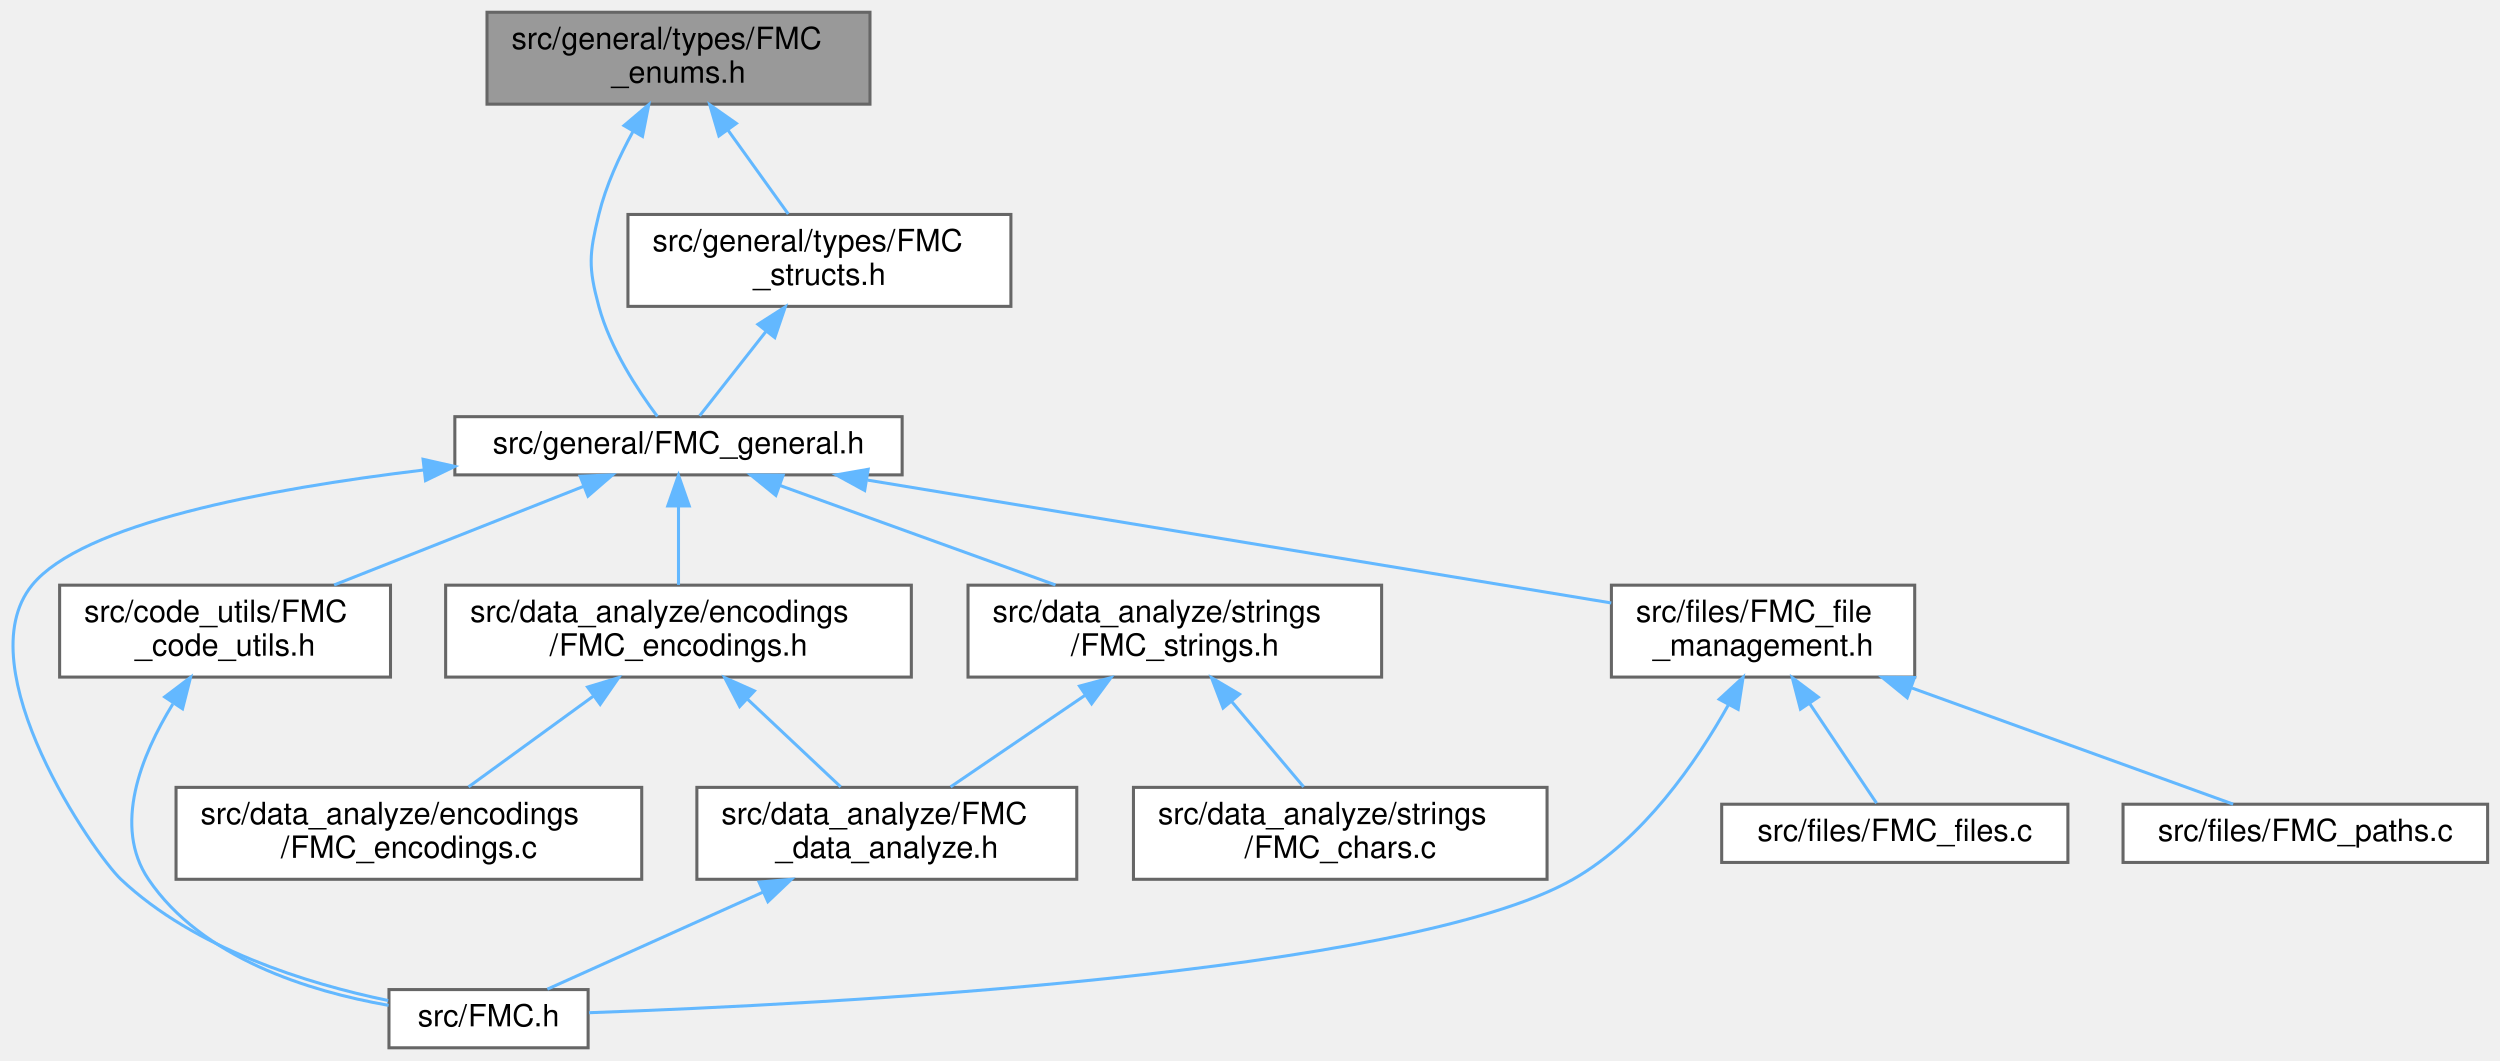
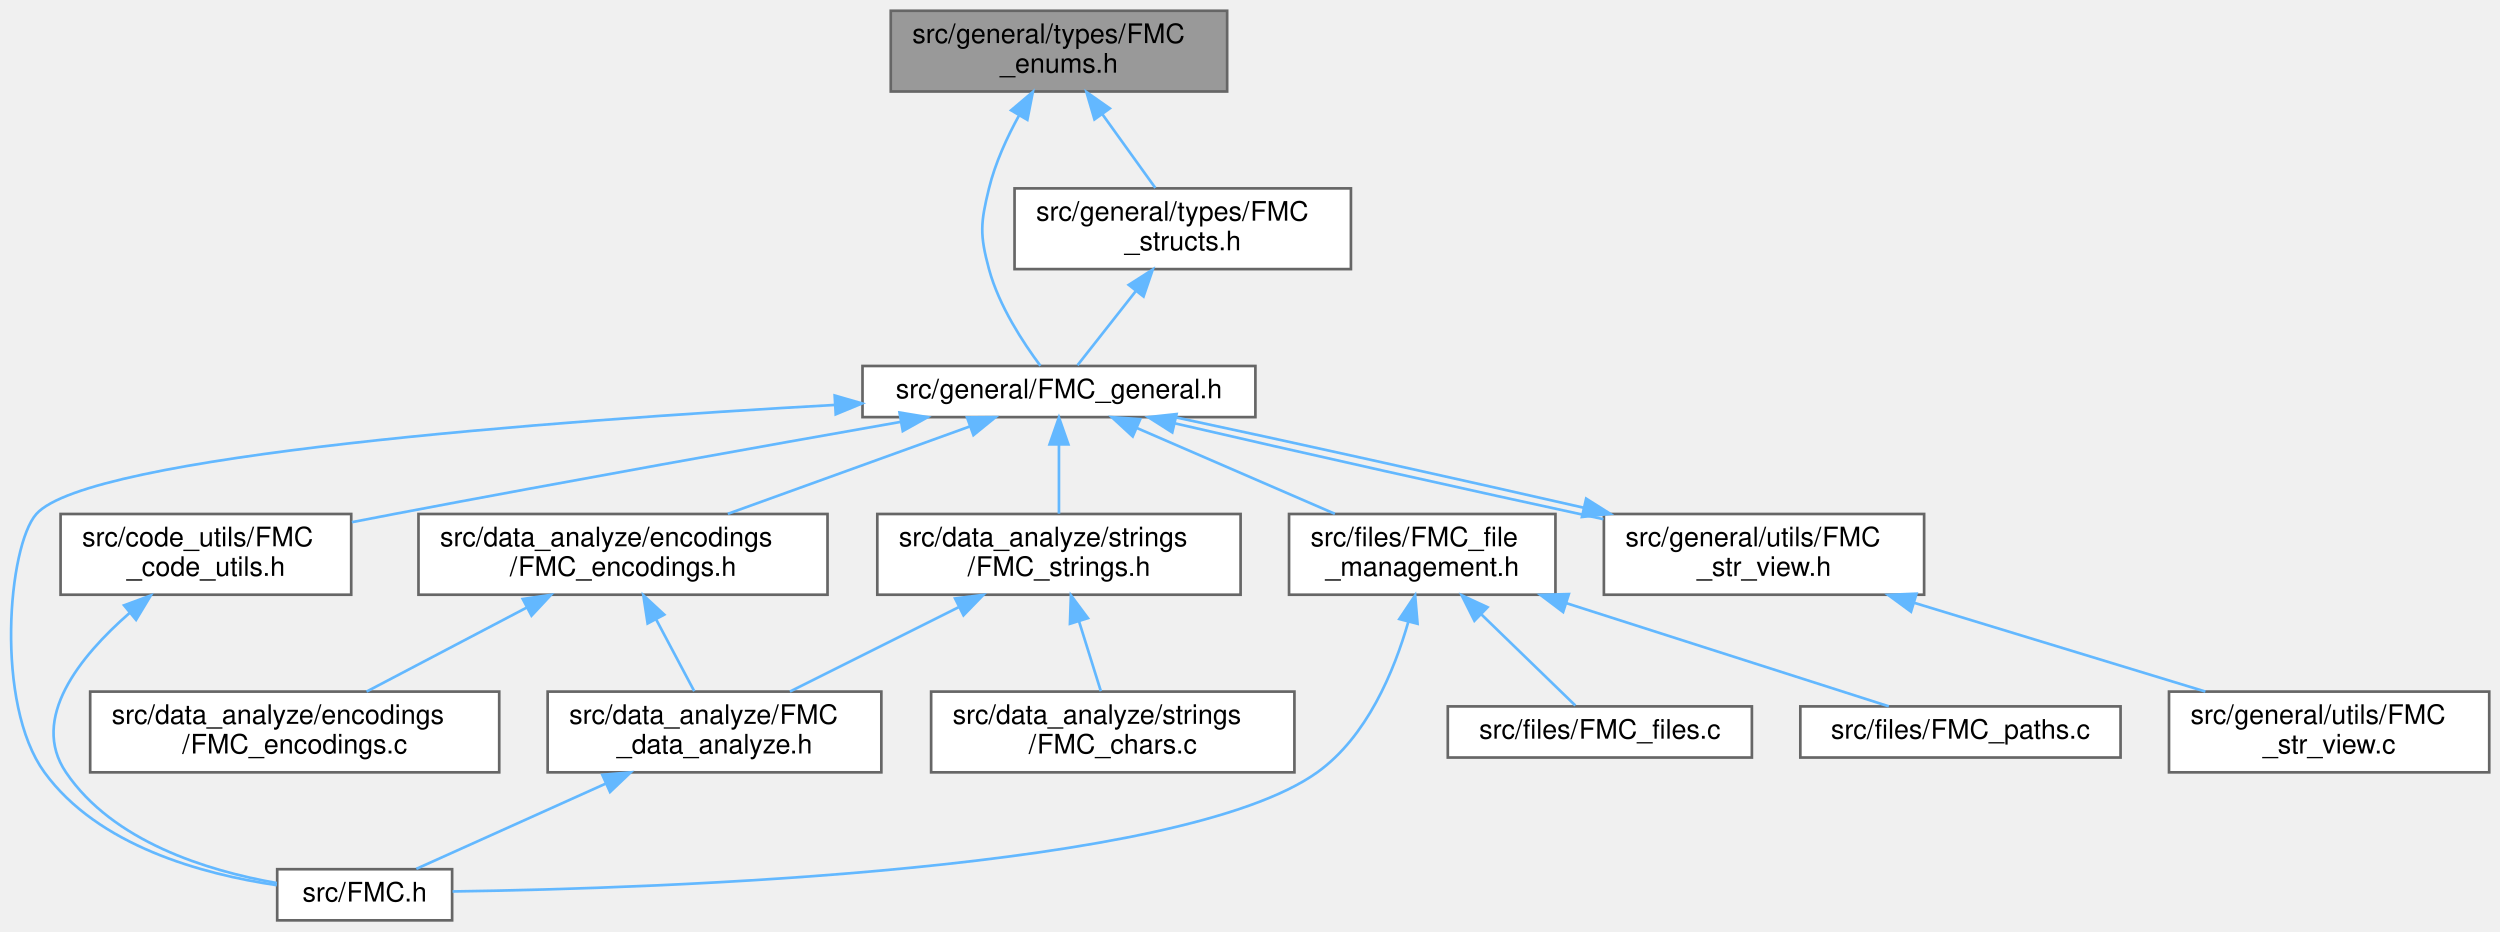
- <svg xmlns="http://www.w3.org/2000/svg" xmlns:xlink="http://www.w3.org/1999/xlink" width="816pt" height="346pt" viewBox="0.00 0.00 815.92 346.00">
+ <svg xmlns="http://www.w3.org/2000/svg" xmlns:xlink="http://www.w3.org/1999/xlink" width="929pt" height="346pt" viewBox="0.00 0.00 929.01 346.00">
  <g id="graph0" class="graph" transform="scale(1 1) rotate(0) translate(4 342)">
    <g id="node1" class="node">
      <g id="a_node1">
        <a xlink:title=" ">
-           <polygon fill="#999999" stroke="#666666" points="279.92,-338 154.92,-338 154.92,-308 279.92,-308 279.92,-338" />
-           <text text-anchor="start" x="162.92" y="-326" font-family="Helvetica,sans-Serif" font-size="10.00">src/general/types/FMC</text>
-           <text text-anchor="middle" x="217.42" y="-315" font-family="Helvetica,sans-Serif" font-size="10.00">_enums.h</text>
+           <polygon fill="#999999" stroke="#666666" points="452.01,-338 327.01,-338 327.01,-308 452.01,-308 452.01,-338" />
+           <text text-anchor="start" x="335.01" y="-326" font-family="Helvetica,sans-Serif" font-size="10.00">src/general/types/FMC</text>
+           <text text-anchor="middle" x="389.51" y="-315" font-family="Helvetica,sans-Serif" font-size="10.00">_enums.h</text>
        </a>
      </g>
    </g>
    <g id="node2" class="node">
      <g id="a_node2">
        <a xlink:href="../../d9/de1/FMC__general_8h.html" target="_top" xlink:title=" ">
-           <polygon fill="white" stroke="#666666" points="290.42,-206 144.42,-206 144.42,-187 290.42,-187 290.42,-206" />
-           <text text-anchor="middle" x="217.42" y="-194" font-family="Helvetica,sans-Serif" font-size="10.00">src/general/FMC_general.h</text>
+           <polygon fill="white" stroke="#666666" points="462.51,-206 316.51,-206 316.51,-187 462.51,-187 462.51,-206" />
+           <text text-anchor="middle" x="389.51" y="-194" font-family="Helvetica,sans-Serif" font-size="10.00">src/general/FMC_general.h</text>
        </a>
      </g>
    </g>
    <g id="edge1" class="edge">
-       <path fill="none" stroke="#63b8ff" d="M202.64,-299.22C198.11,-290.98 193.71,-281.39 191.42,-272 188.25,-259.05 187.93,-254.87 191.42,-242 195.11,-228.35 204.15,-214.6 210.53,-206.07" />
-       <polygon fill="#63b8ff" stroke="#63b8ff" points="199.64,-301.01 207.72,-307.86 205.67,-297.47 199.64,-301.01" />
-     </g>
-     <g id="node13" class="node">
-       <g id="a_node13">
+       <path fill="none" stroke="#63b8ff" d="M374.74,-299.22C370.2,-290.98 365.81,-281.39 363.51,-272 360.34,-259.05 360.03,-254.87 363.51,-242 367.2,-228.35 376.24,-214.6 382.62,-206.07" />
+       <polygon fill="#63b8ff" stroke="#63b8ff" points="371.73,-301.01 379.81,-307.86 377.77,-297.47 371.73,-301.01" />
+     </g>
+     <g id="node15" class="node">
+       <g id="a_node15">
        <a xlink:href="../../d5/de5/FMC__structs_8h.html" target="_top" xlink:title=" ">
-           <polygon fill="white" stroke="#666666" points="325.92,-272 200.92,-272 200.92,-242 325.92,-242 325.92,-272" />
-           <text text-anchor="start" x="208.92" y="-260" font-family="Helvetica,sans-Serif" font-size="10.00">src/general/types/FMC</text>
-           <text text-anchor="middle" x="263.42" y="-249" font-family="Helvetica,sans-Serif" font-size="10.00">_structs.h</text>
-         </a>
-       </g>
-     </g>
-     <g id="edge16" class="edge">
-       <path fill="none" stroke="#63b8ff" d="M233.57,-299.53C240.11,-290.43 247.47,-280.19 253.24,-272.16" />
-       <polygon fill="#63b8ff" stroke="#63b8ff" points="230.62,-297.63 227.63,-307.8 236.3,-301.72 230.62,-297.63" />
+           <polygon fill="white" stroke="#666666" points="498.01,-272 373.01,-272 373.01,-242 498.01,-242 498.01,-272" />
+           <text text-anchor="start" x="381.01" y="-260" font-family="Helvetica,sans-Serif" font-size="10.00">src/general/types/FMC</text>
+           <text text-anchor="middle" x="435.51" y="-249" font-family="Helvetica,sans-Serif" font-size="10.00">_structs.h</text>
+         </a>
+       </g>
+     </g>
+     <g id="edge19" class="edge">
+       <path fill="none" stroke="#63b8ff" d="M405.66,-299.53C412.2,-290.43 419.56,-280.19 425.33,-272.16" />
+       <polygon fill="#63b8ff" stroke="#63b8ff" points="402.71,-297.63 399.72,-307.8 408.4,-301.72 402.71,-297.63" />
    </g>
    <g id="node3" class="node">
      <g id="a_node3">
        <a xlink:href="../../de/d47/FMC_8h.html" target="_top" xlink:title=" ">
-           <polygon fill="white" stroke="#666666" points="187.92,-19 122.92,-19 122.92,0 187.92,0 187.92,-19" />
-           <text text-anchor="middle" x="155.42" y="-7" font-family="Helvetica,sans-Serif" font-size="10.00">src/FMC.h</text>
+           <polygon fill="white" stroke="#666666" points="164.01,-19 99.01,-19 99.01,0 164.01,0 164.01,-19" />
+           <text text-anchor="middle" x="131.51" y="-7" font-family="Helvetica,sans-Serif" font-size="10.00">src/FMC.h</text>
        </a>
      </g>
    </g>
    <g id="edge2" class="edge">
-       <path fill="none" stroke="#63b8ff" d="M134.15,-188.58C82.37,-182.36 22.64,-171 6.42,-151 -15.47,-124.02 26.86,-63.07 35.42,-55 59.51,-32.29 96.21,-20.94 122.68,-15.42" />
-       <polygon fill="#63b8ff" stroke="#63b8ff" points="134.05,-192.09 144.39,-189.76 134.85,-185.14 134.05,-192.09" />
+       <path fill="none" stroke="#63b8ff" d="M306.32,-191.53C200.45,-185.62 28.89,-172.78 9.51,-151 -0.99,-139.2 -6.01,-80.45 12.51,-55 32.37,-27.72 71,-17.15 98.86,-13.06" />
+       <polygon fill="#63b8ff" stroke="#63b8ff" points="306.17,-195.03 316.35,-192.08 306.56,-188.04 306.17,-195.03" />
    </g>
    <g id="node4" class="node">
      <g id="a_node4">
        <a xlink:href="../../db/d26/FMC__code__utils_8h.html" target="_top" xlink:title=" ">
-           <polygon fill="white" stroke="#666666" points="123.42,-151 15.42,-151 15.42,-121 123.42,-121 123.42,-151" />
-           <text text-anchor="start" x="23.42" y="-139" font-family="Helvetica,sans-Serif" font-size="10.00">src/code_utils/FMC</text>
-           <text text-anchor="middle" x="69.42" y="-128" font-family="Helvetica,sans-Serif" font-size="10.00">_code_utils.h</text>
+           <polygon fill="white" stroke="#666666" points="126.51,-151 18.51,-151 18.51,-121 126.51,-121 126.51,-151" />
+           <text text-anchor="start" x="26.51" y="-139" font-family="Helvetica,sans-Serif" font-size="10.00">src/code_utils/FMC</text>
+           <text text-anchor="middle" x="72.51" y="-128" font-family="Helvetica,sans-Serif" font-size="10.00">_code_utils.h</text>
        </a>
      </g>
    </g>
    <g id="edge3" class="edge">
-       <path fill="none" stroke="#63b8ff" d="M186.32,-183.21C162.56,-173.82 129.8,-160.87 105,-151.06" />
-       <polygon fill="#63b8ff" stroke="#63b8ff" points="185.31,-186.57 195.9,-186.99 187.88,-180.06 185.31,-186.57" />
+       <path fill="none" stroke="#63b8ff" d="M330.72,-185.23C280.64,-176.41 206.78,-163.22 142.51,-151 137.4,-150.03 132.08,-149 126.76,-147.96" />
+       <polygon fill="#63b8ff" stroke="#63b8ff" points="330.26,-188.71 340.72,-186.99 331.48,-181.81 330.26,-188.71" />
    </g>
    <g id="node5" class="node">
      <g id="a_node5">
        <a xlink:href="../../db/d30/FMC__encodings_8h.html" target="_top" xlink:title=" ">
-           <polygon fill="white" stroke="#666666" points="293.42,-151 141.42,-151 141.42,-121 293.42,-121 293.42,-151" />
-           <text text-anchor="start" x="149.42" y="-139" font-family="Helvetica,sans-Serif" font-size="10.00">src/data_analyze/encodings</text>
-           <text text-anchor="middle" x="217.42" y="-128" font-family="Helvetica,sans-Serif" font-size="10.00">/FMC_encodings.h</text>
+           <polygon fill="white" stroke="#666666" points="303.51,-151 151.51,-151 151.51,-121 303.51,-121 303.51,-151" />
+           <text text-anchor="start" x="159.51" y="-139" font-family="Helvetica,sans-Serif" font-size="10.00">src/data_analyze/encodings</text>
+           <text text-anchor="middle" x="227.51" y="-128" font-family="Helvetica,sans-Serif" font-size="10.00">/FMC_encodings.h</text>
        </a>
      </g>
    </g>
    <g id="edge5" class="edge">
-       <path fill="none" stroke="#63b8ff" d="M217.42,-176.65C217.42,-168.36 217.42,-158.78 217.42,-151.11" />
-       <polygon fill="#63b8ff" stroke="#63b8ff" points="213.92,-176.87 217.42,-186.87 220.92,-176.87 213.92,-176.87" />
+       <path fill="none" stroke="#63b8ff" d="M356.51,-183.58C330.43,-174.16 293.97,-161 266.46,-151.06" />
+       <polygon fill="#63b8ff" stroke="#63b8ff" points="355.36,-186.89 365.95,-186.99 357.74,-180.31 355.36,-186.89" />
    </g>
    <g id="node8" class="node">
      <g id="a_node8">
        <a xlink:href="../../d9/db5/FMC__strings_8h.html" target="_top" xlink:title=" ">
-           <polygon fill="white" stroke="#666666" points="446.92,-151 311.92,-151 311.92,-121 446.92,-121 446.92,-151" />
-           <text text-anchor="start" x="319.92" y="-139" font-family="Helvetica,sans-Serif" font-size="10.00">src/data_analyze/strings</text>
-           <text text-anchor="middle" x="379.42" y="-128" font-family="Helvetica,sans-Serif" font-size="10.00">/FMC_strings.h</text>
+           <polygon fill="white" stroke="#666666" points="457.01,-151 322.01,-151 322.01,-121 457.01,-121 457.01,-151" />
+           <text text-anchor="start" x="330.01" y="-139" font-family="Helvetica,sans-Serif" font-size="10.00">src/data_analyze/strings</text>
+           <text text-anchor="middle" x="389.51" y="-128" font-family="Helvetica,sans-Serif" font-size="10.00">/FMC_strings.h</text>
        </a>
      </g>
    </g>
    <g id="edge9" class="edge">
-       <path fill="none" stroke="#63b8ff" d="M250.42,-183.58C276.5,-174.16 312.96,-161 340.47,-151.06" />
-       <polygon fill="#63b8ff" stroke="#63b8ff" points="249.19,-180.31 240.97,-186.99 251.57,-186.89 249.19,-180.31" />
+       <path fill="none" stroke="#63b8ff" d="M389.51,-176.65C389.51,-168.36 389.51,-158.78 389.51,-151.11" />
+       <polygon fill="#63b8ff" stroke="#63b8ff" points="386.01,-176.87 389.51,-186.87 393.01,-176.87 386.01,-176.87" />
    </g>
    <g id="node10" class="node">
      <g id="a_node10">
        <a xlink:href="../../d2/deb/FMC__file__management_8h.html" target="_top" xlink:title=" ">
-           <polygon fill="white" stroke="#666666" points="620.92,-151 521.92,-151 521.92,-121 620.92,-121 620.92,-151" />
-           <text text-anchor="start" x="529.92" y="-139" font-family="Helvetica,sans-Serif" font-size="10.00">src/files/FMC_file</text>
-           <text text-anchor="middle" x="571.42" y="-128" font-family="Helvetica,sans-Serif" font-size="10.00">_management.h</text>
+           <polygon fill="white" stroke="#666666" points="574.01,-151 475.01,-151 475.01,-121 574.01,-121 574.01,-151" />
+           <text text-anchor="start" x="483.01" y="-139" font-family="Helvetica,sans-Serif" font-size="10.00">src/files/FMC_file</text>
+           <text text-anchor="middle" x="524.51" y="-128" font-family="Helvetica,sans-Serif" font-size="10.00">_management.h</text>
        </a>
      </g>
    </g>
    <g id="edge12" class="edge">
-       <path fill="none" stroke="#63b8ff" d="M279.17,-185.29C348.12,-173.9 458.34,-155.69 521.88,-145.19" />
-       <polygon fill="#63b8ff" stroke="#63b8ff" points="278.19,-181.91 268.89,-186.99 279.33,-188.82 278.19,-181.91" />
+       <path fill="none" stroke="#63b8ff" d="M418.46,-182.95C440.08,-173.59 469.63,-160.78 492.05,-151.06" />
+       <polygon fill="#63b8ff" stroke="#63b8ff" points="416.92,-179.81 409.14,-186.99 419.71,-186.23 416.92,-179.81" />
+     </g>
+     <g id="node13" class="node">
+       <g id="a_node13">
+         <a xlink:href="../../da/d45/FMC__str__view_8h.html" target="_top" xlink:title=" ">
+           <polygon fill="white" stroke="#666666" points="711.01,-151 592.01,-151 592.01,-121 711.01,-121 711.01,-151" />
+           <text text-anchor="start" x="600.01" y="-139" font-family="Helvetica,sans-Serif" font-size="10.00">src/general/utils/FMC</text>
+           <text text-anchor="middle" x="651.51" y="-128" font-family="Helvetica,sans-Serif" font-size="10.00">_str_view.h</text>
+         </a>
+       </g>
+     </g>
+     <g id="edge16" class="edge">
+       <path fill="none" stroke="#63b8ff" d="M432.65,-184.67C476.1,-174.57 543.32,-159.55 591.84,-149.07" />
+       <polygon fill="#63b8ff" stroke="#63b8ff" points="431.62,-181.31 422.68,-186.99 433.21,-188.13 431.62,-181.31" />
    </g>
    <g id="edge4" class="edge">
-       <path fill="none" stroke="#63b8ff" d="M52.38,-112.23C41.98,-95.32 32.72,-72.29 44.42,-55 61.81,-29.29 96.74,-18.43 122.8,-13.85" />
-       <polygon fill="#63b8ff" stroke="#63b8ff" points="49.71,-114.52 58.16,-120.92 55.54,-110.65 49.71,-114.52" />
+       <path fill="none" stroke="#63b8ff" d="M44.16,-114.23C25.58,-98 7.03,-74.93 20.51,-55 37.9,-29.29 72.83,-18.43 98.89,-13.85" />
+       <polygon fill="#63b8ff" stroke="#63b8ff" points="42.1,-117.06 52.03,-120.73 46.56,-111.66 42.1,-117.06" />
    </g>
    <g id="node6" class="node">
      <g id="a_node6">
        <a xlink:href="../../da/db0/FMC__data__analyze_8h.html" target="_top" xlink:title=" ">
-           <polygon fill="white" stroke="#666666" points="347.42,-85 223.42,-85 223.42,-55 347.42,-55 347.42,-85" />
-           <text text-anchor="start" x="231.42" y="-73" font-family="Helvetica,sans-Serif" font-size="10.00">src/data_analyze/FMC</text>
-           <text text-anchor="middle" x="285.42" y="-62" font-family="Helvetica,sans-Serif" font-size="10.00">_data_analyze.h</text>
+           <polygon fill="white" stroke="#666666" points="323.51,-85 199.51,-85 199.51,-55 323.51,-55 323.51,-85" />
+           <text text-anchor="start" x="207.51" y="-73" font-family="Helvetica,sans-Serif" font-size="10.00">src/data_analyze/FMC</text>
+           <text text-anchor="middle" x="261.51" y="-62" font-family="Helvetica,sans-Serif" font-size="10.00">_data_analyze.h</text>
        </a>
      </g>
    </g>
    <g id="edge6" class="edge">
-       <path fill="none" stroke="#63b8ff" d="M239.81,-113.92C249.84,-104.49 261.4,-93.61 270.37,-85.16" />
-       <polygon fill="#63b8ff" stroke="#63b8ff" points="237.39,-111.39 232.51,-120.8 242.19,-116.49 237.39,-111.39" />
+       <path fill="none" stroke="#63b8ff" d="M239.75,-111.96C244.51,-103 249.81,-93.03 253.98,-85.16" />
+       <polygon fill="#63b8ff" stroke="#63b8ff" points="236.66,-110.32 235.06,-120.8 242.84,-113.61 236.66,-110.32" />
    </g>
    <g id="node7" class="node">
      <g id="a_node7">
        <a xlink:href="../../db/dc4/FMC__encodings_8c.html" target="_top" xlink:title=" ">
-           <polygon fill="white" stroke="#666666" points="205.42,-85 53.42,-85 53.42,-55 205.42,-55 205.42,-85" />
-           <text text-anchor="start" x="61.42" y="-73" font-family="Helvetica,sans-Serif" font-size="10.00">src/data_analyze/encodings</text>
-           <text text-anchor="middle" x="129.42" y="-62" font-family="Helvetica,sans-Serif" font-size="10.00">/FMC_encodings.c</text>
+           <polygon fill="white" stroke="#666666" points="181.51,-85 29.51,-85 29.51,-55 181.51,-55 181.51,-85" />
+           <text text-anchor="start" x="37.51" y="-73" font-family="Helvetica,sans-Serif" font-size="10.00">src/data_analyze/encodings</text>
+           <text text-anchor="middle" x="105.51" y="-62" font-family="Helvetica,sans-Serif" font-size="10.00">/FMC_encodings.c</text>
        </a>
      </g>
    </g>
    <g id="edge8" class="edge">
-       <path fill="none" stroke="#63b8ff" d="M189.58,-114.75C176.34,-105.13 160.84,-93.86 148.89,-85.16" />
-       <polygon fill="#63b8ff" stroke="#63b8ff" points="187.74,-117.75 197.89,-120.8 191.86,-112.08 187.74,-117.75" />
+       <path fill="none" stroke="#63b8ff" d="M191.75,-116.24C172.71,-106.25 149.69,-94.18 132.22,-85.01" />
+       <polygon fill="#63b8ff" stroke="#63b8ff" points="190.25,-119.41 200.74,-120.95 193.51,-113.21 190.25,-119.41" />
    </g>
    <g id="edge7" class="edge">
-       <path fill="none" stroke="#63b8ff" d="M244.91,-50.77C221.47,-40.22 193.05,-27.43 174.62,-19.14" />
-       <polygon fill="#63b8ff" stroke="#63b8ff" points="243.72,-54.08 254.28,-54.99 246.6,-47.69 243.72,-54.08" />
+       <path fill="none" stroke="#63b8ff" d="M221,-50.77C197.56,-40.22 169.14,-27.43 150.71,-19.14" />
+       <polygon fill="#63b8ff" stroke="#63b8ff" points="219.82,-54.08 230.37,-54.99 222.69,-47.69 219.82,-54.08" />
    </g>
    <g id="edge10" class="edge">
-       <path fill="none" stroke="#63b8ff" d="M350.08,-115.03C335.86,-105.34 319.11,-93.94 306.22,-85.16" />
-       <polygon fill="#63b8ff" stroke="#63b8ff" points="348.32,-118.06 358.56,-120.8 352.26,-112.28 348.32,-118.06" />
+       <path fill="none" stroke="#63b8ff" d="M352.26,-116.38C332.24,-106.36 307.94,-94.22 289.53,-85.01" />
+       <polygon fill="#63b8ff" stroke="#63b8ff" points="350.91,-119.61 361.42,-120.95 354.04,-113.35 350.91,-119.61" />
    </g>
    <g id="node9" class="node">
      <g id="a_node9">
        <a xlink:href="../../d1/d8c/FMC__chars_8c.html" target="_top" xlink:title=" ">
-           <polygon fill="white" stroke="#666666" points="500.92,-85 365.92,-85 365.92,-55 500.92,-55 500.92,-85" />
-           <text text-anchor="start" x="373.92" y="-73" font-family="Helvetica,sans-Serif" font-size="10.00">src/data_analyze/strings</text>
-           <text text-anchor="middle" x="433.42" y="-62" font-family="Helvetica,sans-Serif" font-size="10.00">/FMC_chars.c</text>
+           <polygon fill="white" stroke="#666666" points="477.01,-85 342.01,-85 342.01,-55 477.01,-55 477.01,-85" />
+           <text text-anchor="start" x="350.01" y="-73" font-family="Helvetica,sans-Serif" font-size="10.00">src/data_analyze/strings</text>
+           <text text-anchor="middle" x="409.51" y="-62" font-family="Helvetica,sans-Serif" font-size="10.00">/FMC_chars.c</text>
        </a>
      </g>
    </g>
    <g id="edge11" class="edge">
-       <path fill="none" stroke="#63b8ff" d="M397.91,-113.09C405.7,-103.85 414.55,-93.36 421.47,-85.16" />
-       <polygon fill="#63b8ff" stroke="#63b8ff" points="395.18,-110.9 391.4,-120.8 400.53,-115.41 395.18,-110.9" />
+       <path fill="none" stroke="#63b8ff" d="M396.97,-111.11C399.7,-102.38 402.7,-92.78 405.08,-85.16" />
+       <polygon fill="#63b8ff" stroke="#63b8ff" points="393.59,-110.21 393.95,-120.8 400.27,-112.3 393.59,-110.21" />
    </g>
    <g id="edge13" class="edge">
-       <path fill="none" stroke="#63b8ff" d="M560.08,-111.88C549.64,-93.24 532.29,-68.05 509.42,-55 454.94,-23.93 265.15,-14.17 188.2,-11.45" />
-       <polygon fill="#63b8ff" stroke="#63b8ff" points="557.11,-113.76 564.91,-120.93 563.29,-110.46 557.11,-113.76" />
+       <path fill="none" stroke="#63b8ff" d="M519.36,-111.02C514.09,-92.63 503.98,-68.22 485.51,-55 434.38,-18.41 241.74,-11.87 164.17,-10.73" />
+       <polygon fill="#63b8ff" stroke="#63b8ff" points="515.99,-111.96 521.87,-120.77 522.77,-110.21 515.99,-111.96" />
    </g>
    <g id="node11" class="node">
      <g id="a_node11">
        <a xlink:href="../../d0/dc0/FMC__files_8c.html" target="_top" xlink:title=" ">
-           <polygon fill="white" stroke="#666666" points="670.92,-79.5 557.92,-79.5 557.92,-60.5 670.92,-60.5 670.92,-79.5" />
-           <text text-anchor="middle" x="614.42" y="-67.5" font-family="Helvetica,sans-Serif" font-size="10.00">src/files/FMC_files.c</text>
+           <polygon fill="white" stroke="#666666" points="647.01,-79.5 534.01,-79.5 534.01,-60.5 647.01,-60.5 647.01,-79.5" />
+           <text text-anchor="middle" x="590.51" y="-67.5" font-family="Helvetica,sans-Serif" font-size="10.00">src/files/FMC_files.c</text>
        </a>
      </g>
    </g>
    <g id="edge14" class="edge">
-       <path fill="none" stroke="#63b8ff" d="M586.68,-112.28C594.21,-101.07 602.87,-88.19 608.47,-79.84" />
-       <polygon fill="#63b8ff" stroke="#63b8ff" points="583.63,-110.54 580.96,-120.8 589.44,-114.45 583.63,-110.54" />
+       <path fill="none" stroke="#63b8ff" d="M546.57,-113.6C558.44,-102.1 572.44,-88.52 581.39,-79.84" />
+       <polygon fill="#63b8ff" stroke="#63b8ff" points="543.9,-111.32 539.16,-120.8 548.77,-116.35 543.9,-111.32" />
    </g>
    <g id="node12" class="node">
      <g id="a_node12">
        <a xlink:href="../../dc/d5e/FMC__paths_8c.html" target="_top" xlink:title=" ">
-           <polygon fill="white" stroke="#666666" points="807.92,-79.5 688.92,-79.5 688.92,-60.5 807.92,-60.5 807.92,-79.5" />
-           <text text-anchor="middle" x="748.42" y="-67.5" font-family="Helvetica,sans-Serif" font-size="10.00">src/files/FMC_paths.c</text>
+           <polygon fill="white" stroke="#666666" points="784.01,-79.5 665.01,-79.5 665.01,-60.5 784.01,-60.5 784.01,-79.5" />
+           <text text-anchor="middle" x="724.51" y="-67.5" font-family="Helvetica,sans-Serif" font-size="10.00">src/files/FMC_paths.c</text>
        </a>
      </g>
    </g>
    <g id="edge15" class="edge">
-       <path fill="none" stroke="#63b8ff" d="M620.04,-117.42C654.14,-105.09 698.23,-89.15 724.86,-79.52" />
-       <polygon fill="#63b8ff" stroke="#63b8ff" points="618.47,-114.26 610.26,-120.95 620.85,-120.85 618.47,-114.26" />
+       <path fill="none" stroke="#63b8ff" d="M577.97,-117.89C616.7,-105.5 667.41,-89.27 697.89,-79.52" />
+       <polygon fill="#63b8ff" stroke="#63b8ff" points="576.86,-114.57 568.4,-120.95 578.99,-121.24 576.86,-114.57" />
    </g>
    <g id="edge17" class="edge">
-       <path fill="none" stroke="#63b8ff" d="M245.96,-233.8C238.42,-224.21 230.03,-213.54 224.31,-206.27" />
-       <polygon fill="#63b8ff" stroke="#63b8ff" points="243.35,-236.14 252.28,-241.84 248.85,-231.81 243.35,-236.14" />
+       <path fill="none" stroke="#63b8ff" d="M584.42,-153.35C536.61,-164.27 473.81,-178.21 432.53,-186.99" />
+       <polygon fill="#63b8ff" stroke="#63b8ff" points="585.42,-156.71 594.39,-151.06 583.86,-149.89 585.42,-156.71" />
+     </g>
+     <g id="node14" class="node">
+       <g id="a_node14">
+         <a xlink:href="../../d2/daf/FMC__str__view_8c.html" target="_top" xlink:title=" ">
+           <polygon fill="white" stroke="#666666" points="921.01,-85 802.01,-85 802.01,-55 921.01,-55 921.01,-85" />
+           <text text-anchor="start" x="810.01" y="-73" font-family="Helvetica,sans-Serif" font-size="10.00">src/general/utils/FMC</text>
+           <text text-anchor="middle" x="861.51" y="-62" font-family="Helvetica,sans-Serif" font-size="10.00">_str_view.c</text>
+         </a>
+       </g>
+     </g>
+     <g id="edge18" class="edge">
+       <path fill="none" stroke="#63b8ff" d="M707.33,-117.99C741.12,-107.69 783.69,-94.72 815.53,-85.01" />
+       <polygon fill="#63b8ff" stroke="#63b8ff" points="706.14,-114.69 697.59,-120.95 708.18,-121.39 706.14,-114.69" />
+     </g>
+     <g id="edge20" class="edge">
+       <path fill="none" stroke="#63b8ff" d="M418.05,-233.8C410.51,-224.21 402.12,-213.54 396.4,-206.27" />
+       <polygon fill="#63b8ff" stroke="#63b8ff" points="415.44,-236.14 424.37,-241.84 420.94,-231.81 415.44,-236.14" />
    </g>
  </g>
</svg>
